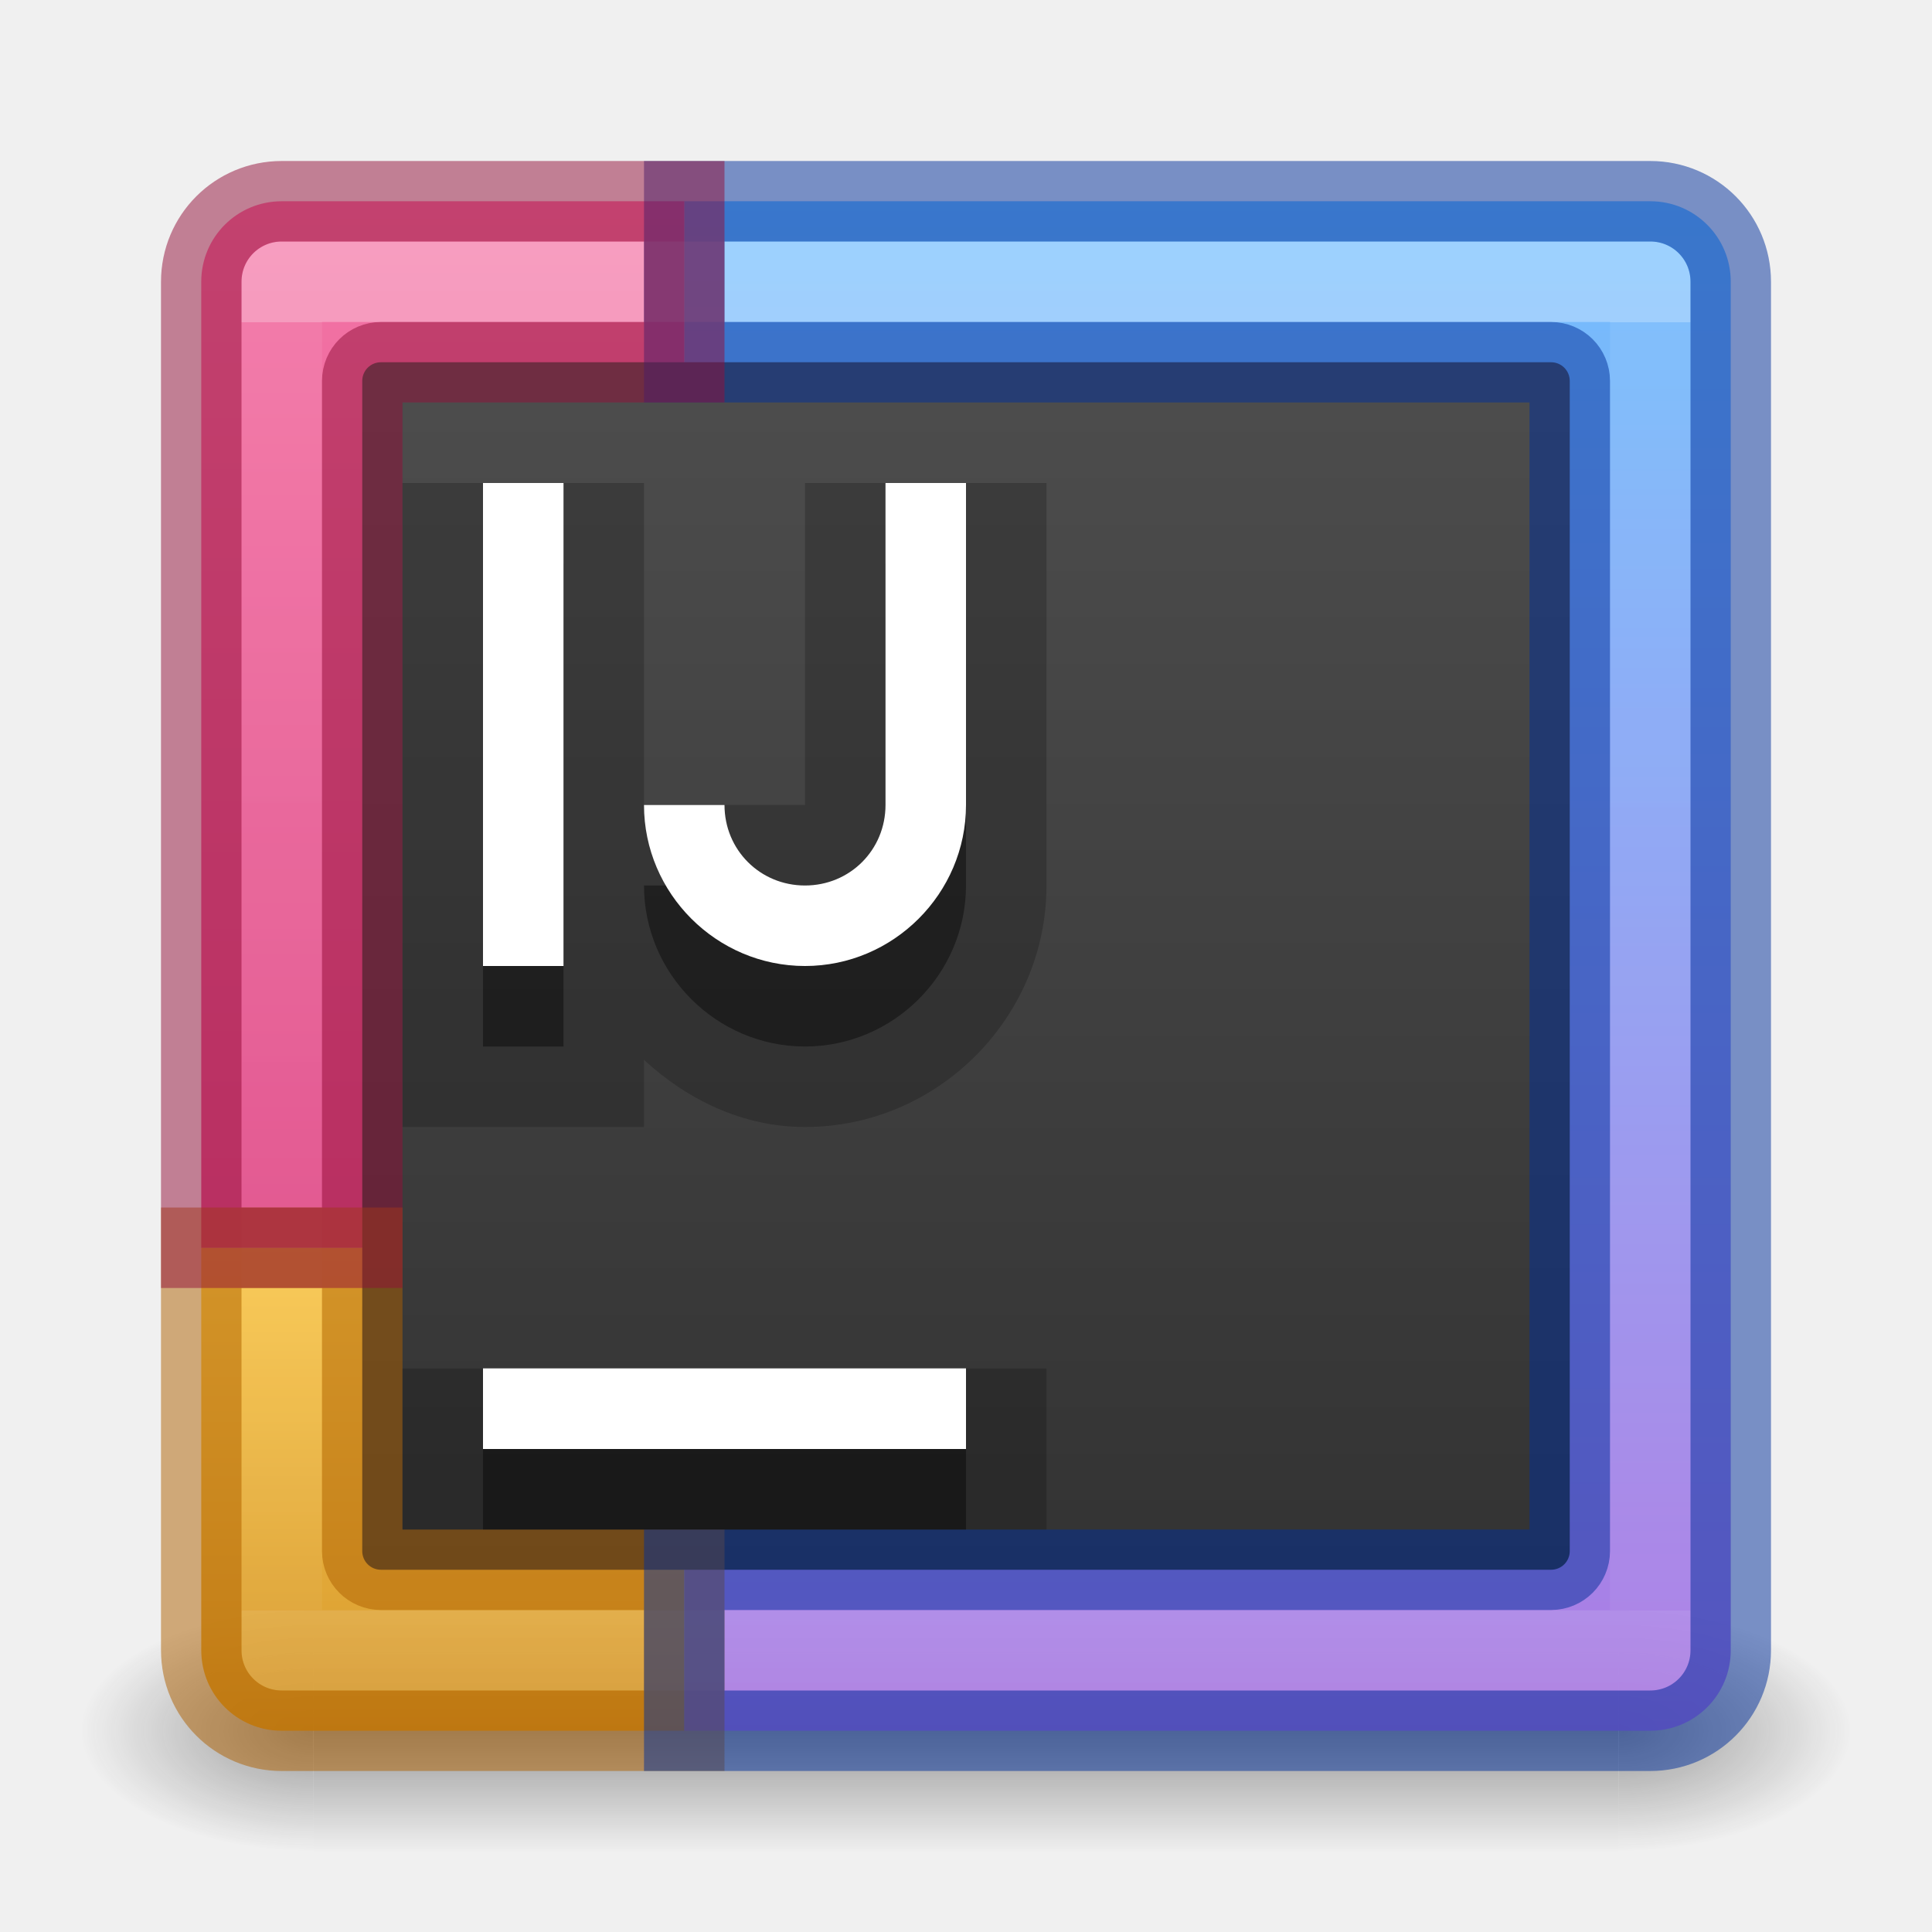
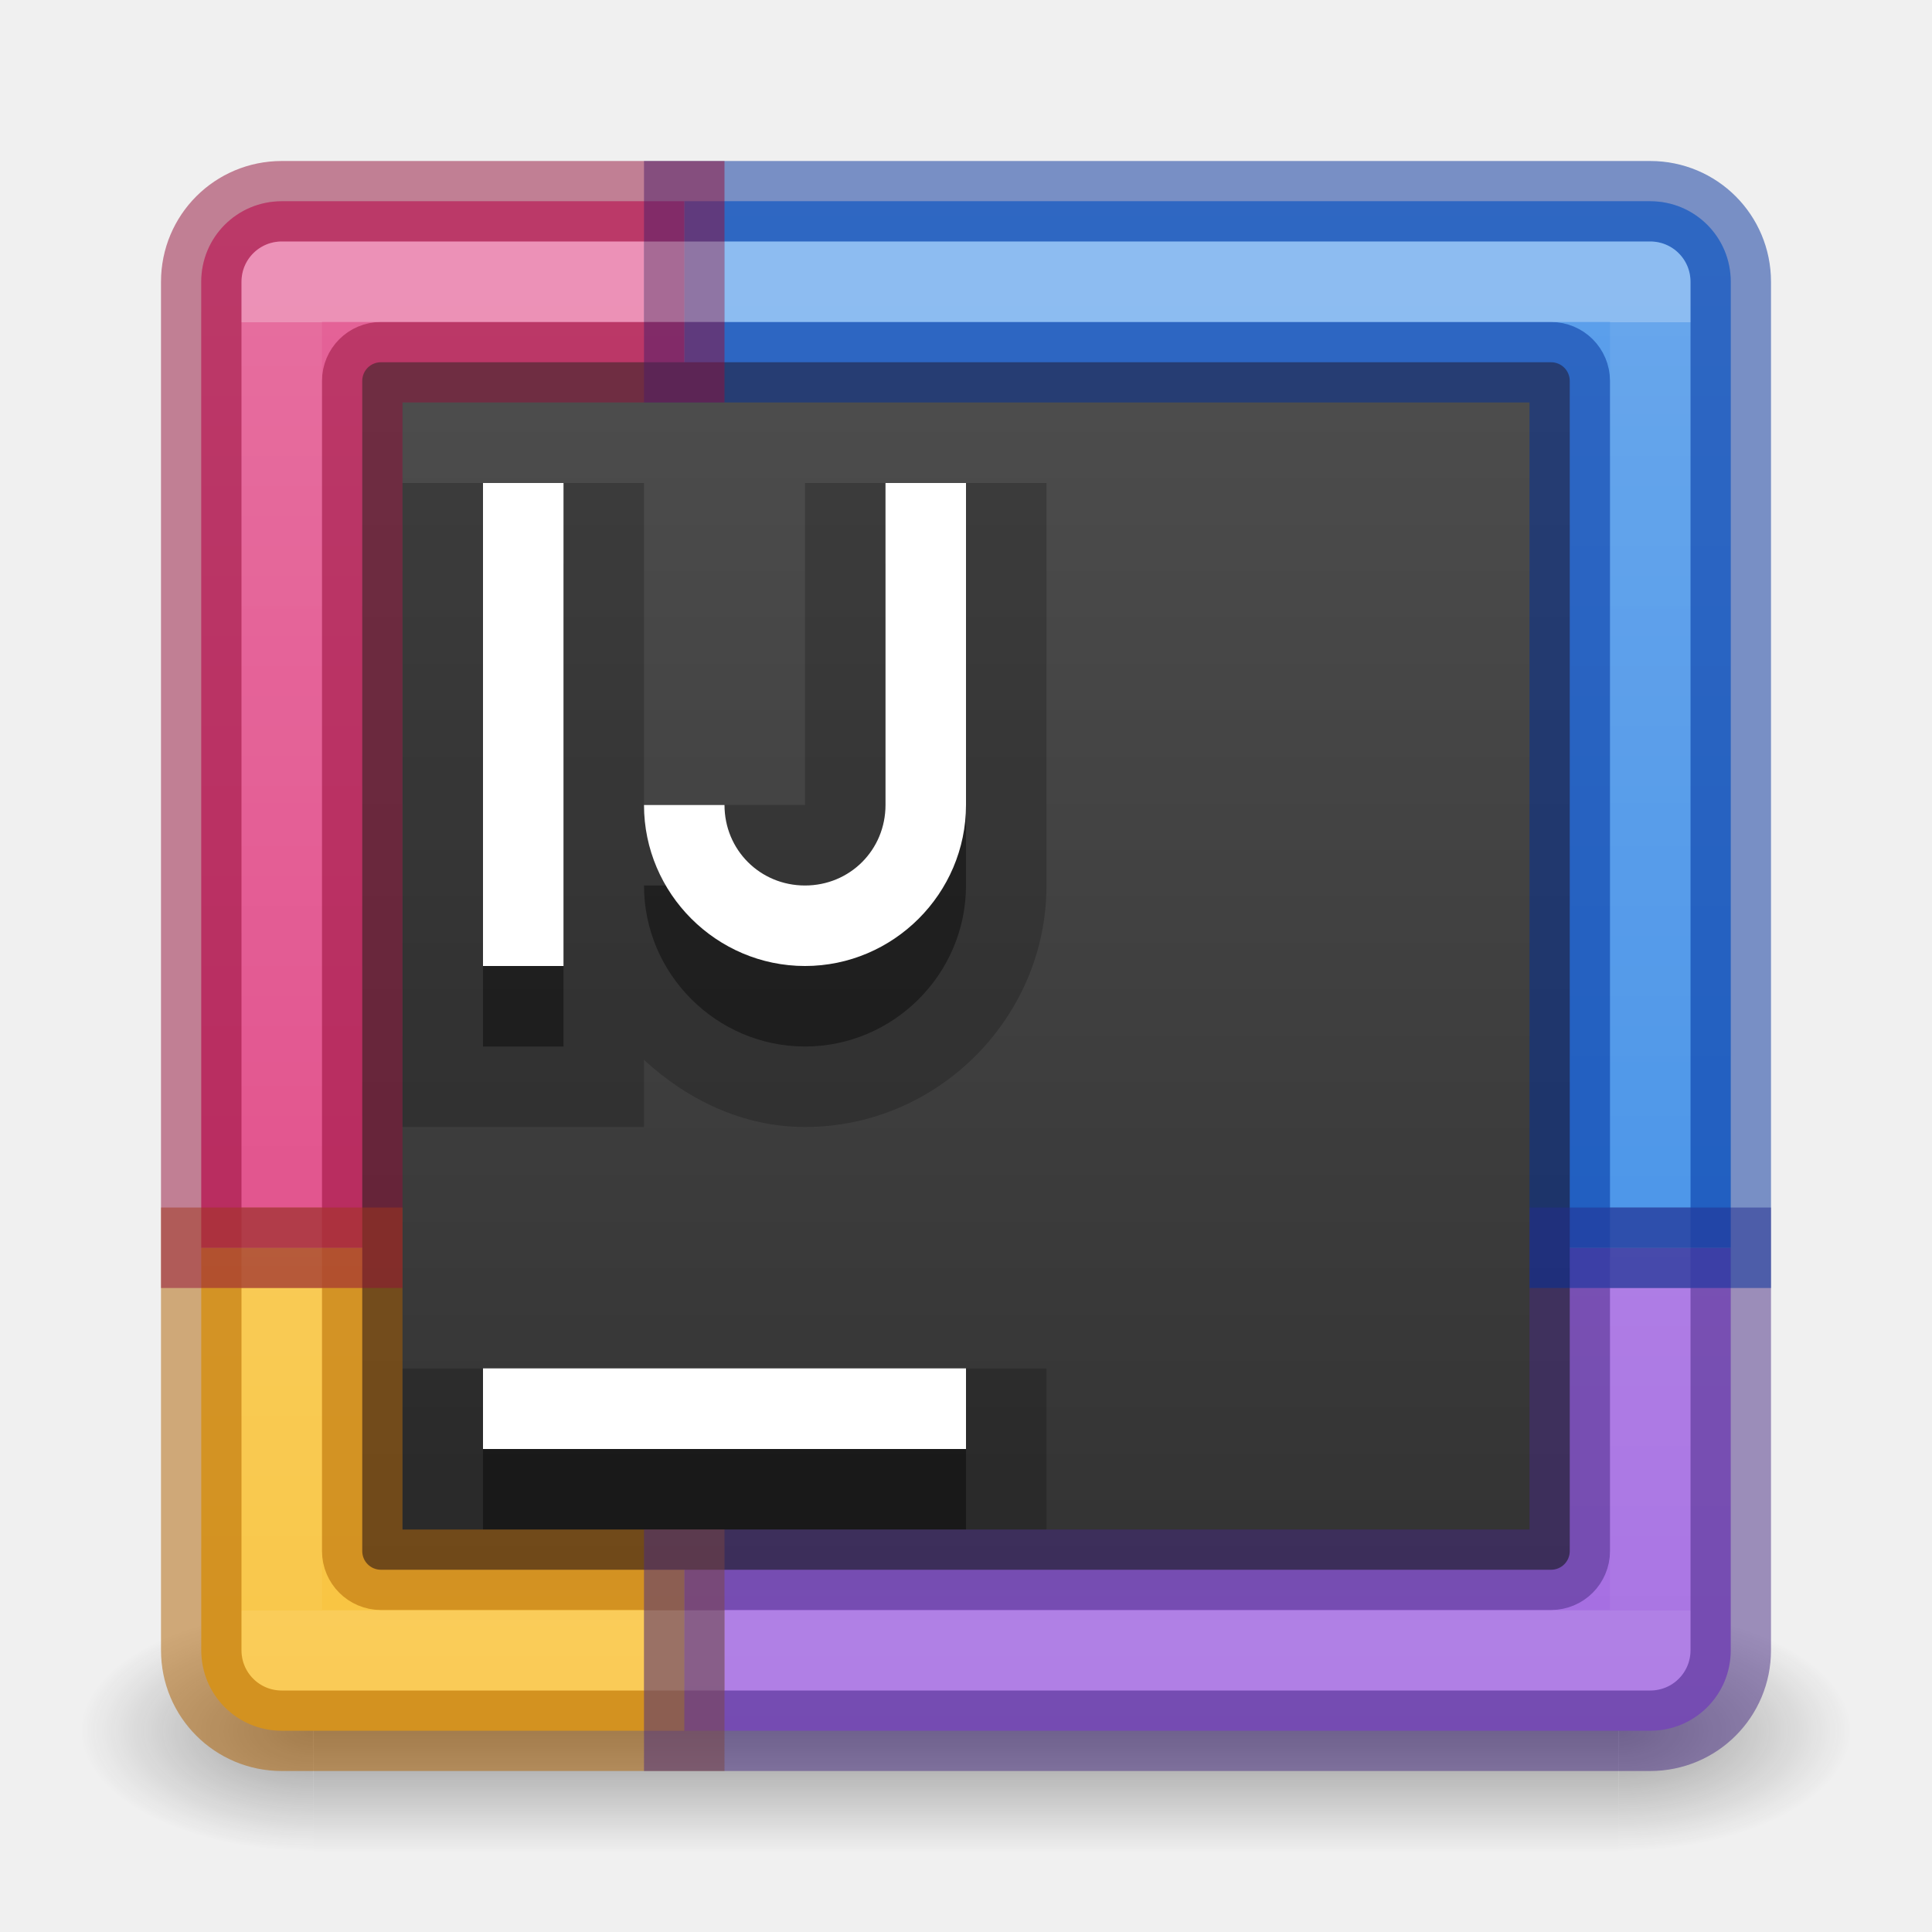
<svg xmlns="http://www.w3.org/2000/svg" xmlns:xlink="http://www.w3.org/1999/xlink" version="1.1" width="24" height="24" id="svg3426">
  <defs id="defs3428">
    <radialGradient cx="4.993" cy="43.5" r="2.5" fx="4.993" fy="43.5" id="radialGradient3152" xlink:href="#linearGradient3688-166-749" gradientUnits="userSpaceOnUse" gradientTransform="matrix(2.003784,0,0,1.4,27.98813,-17.4)" />
    <linearGradient id="linearGradient3688-166-749">
      <stop id="stop2883" style="stop-color:#181818;stop-opacity:1" offset="0" />
      <stop id="stop2885" style="stop-color:#181818;stop-opacity:0" offset="1" />
    </linearGradient>
    <radialGradient cx="4.993" cy="43.5" r="2.5" fx="4.993" fy="43.5" id="radialGradient3154" xlink:href="#linearGradient3688-464-309" gradientUnits="userSpaceOnUse" gradientTransform="matrix(2.003784,0,0,1.4,-20.01187,-104.4)" />
    <linearGradient id="linearGradient3688-464-309">
      <stop id="stop2889" style="stop-color:#181818;stop-opacity:1" offset="0" />
      <stop id="stop2891" style="stop-color:#181818;stop-opacity:0" offset="1" />
    </linearGradient>
    <linearGradient x1="25.058" y1="47.028" x2="25.058" y2="39.999" id="linearGradient3156" xlink:href="#linearGradient3702-501-757" gradientUnits="userSpaceOnUse" />
    <linearGradient id="linearGradient3702-501-757">
      <stop id="stop2895" style="stop-color:#181818;stop-opacity:0" offset="0" />
      <stop id="stop2897" style="stop-color:#181818;stop-opacity:1" offset="0.5" />
      <stop id="stop2899" style="stop-color:#181818;stop-opacity:0" offset="1" />
    </linearGradient>
    <linearGradient id="linearGradient3924-64">
      <stop id="stop3926-3-6" style="stop-color:#ffffff;stop-opacity:1" offset="0" />
      <stop id="stop3928-0" style="stop-color:#ffffff;stop-opacity:0.235" offset="0" />
      <stop id="stop3930-3-59" style="stop-color:#ffffff;stop-opacity:0.157" offset="1" />
      <stop id="stop3932-0" style="stop-color:#ffffff;stop-opacity:0.392" offset="1" />
    </linearGradient>
    <linearGradient y2="41.414" x2="24" y1="6.591" x1="24" gradientTransform="matrix(0.4594595,0,0,0.4594595,0.9729686,0.9730037)" gradientUnits="userSpaceOnUse" id="linearGradient3101" xlink:href="#linearGradient3924-64" />
    <linearGradient id="linearGradient2867-449-88-871-390-598-476-591-434-148-57-177-8-3-3-6-4-8-8-8-5-7-8">
      <stop offset="0" style="stop-color:#404648;stop-opacity:1" id="stop3750-1-0-7-6-6-1-3-9-3-9-2" />
      <stop offset="1" style="stop-color:#0c1011;stop-opacity:1" id="stop3754-1-8-5-2-7-6-7-1-9-1-0" />
    </linearGradient>
    <radialGradient gradientTransform="matrix(0,2.892888,-3.551543,0,47.76797,-26.60903)" gradientUnits="userSpaceOnUse" xlink:href="#linearGradient890" id="radialGradient3988-3-3" fy="9.957" fx="6.953" r="12.672" cy="9.957" cx="6.953" />
    <linearGradient gradientTransform="matrix(0.5,0,0,0.5,-61.55004,-15.02985)" gradientUnits="userSpaceOnUse" xlink:href="#linearGradient4187" id="linearGradient3153" y2="41.891" x2="24" y1="6.111" x1="24" />
    <linearGradient id="linearGradient4187">
      <stop offset="0" style="stop-color:#ffffff;stop-opacity:1" id="stop4189" />
      <stop offset="0.021" style="stop-color:#ffffff;stop-opacity:0.235" id="stop4191" />
      <stop offset="0.977" style="stop-color:#ffffff;stop-opacity:0.157" id="stop4193" />
      <stop offset="1" style="stop-color:#ffffff;stop-opacity:0.392" id="stop4195" />
    </linearGradient>
    <linearGradient id="linearGradient890">
      <stop style="stop-color:#6a9bed;stop-opacity:1" offset="0" id="stop886" />
      <stop id="stop894" offset="0.283" style="stop-color:#b074de;stop-opacity:1" />
      <stop style="stop-color:#fe688a;stop-opacity:1" offset="0.679" id="stop896-3" />
      <stop style="stop-color:#fda461;stop-opacity:1" offset="1" id="stop888" />
    </linearGradient>
    <radialGradient gradientTransform="matrix(2.003784,0,0,1.4,27.98813,-17.4)" gradientUnits="userSpaceOnUse" xlink:href="#linearGradient3688-166-749" id="radialGradient3013-896" fy="43.5" fx="4.993" r="2.5" cy="43.5" cx="4.993" />
    <radialGradient gradientTransform="matrix(2.003784,0,0,1.4,-20.01187,-104.4)" gradientUnits="userSpaceOnUse" xlink:href="#linearGradient3688-166-749" id="radialGradient3015-826" fy="43.5" fx="4.993" r="2.5" cy="43.5" cx="4.993" />
    <linearGradient id="idea-c" x1="65.306" x2="43.935" y1="47.08" y2="15.164" gradientTransform="scale(0.8027793,1.245672)" gradientUnits="userSpaceOnUse">
      <stop offset="0%" stop-color="#2773E7" id="stop8" style="stop-color:#64baff;stop-opacity:1" />
      <stop offset="100%" stop-color="#9039D0" id="stop10" style="stop-color:#a56de2;stop-opacity:1" />
    </linearGradient>
    <linearGradient id="linearGradient924">
      <stop id="stop920" style="stop-color:#4d4d4d;stop-opacity:1" offset="0" />
      <stop id="stop922" style="stop-color:#333333;stop-opacity:1" offset="1" />
    </linearGradient>
    <linearGradient x1="24" y1="6.24" x2="24" y2="41.76" id="linearGradient3174" xlink:href="#linearGradient4281" gradientUnits="userSpaceOnUse" gradientTransform="matrix(0.6756757,0,0,0.6756757,-5.216217,-45.21621)" />
    <linearGradient id="linearGradient4281">
      <stop offset="0" style="stop-color:#ffffff;stop-opacity:1" id="stop4283" />
      <stop offset="0.026" style="stop-color:#ffffff;stop-opacity:0.235" id="stop4285" />
      <stop offset="0.958" style="stop-color:#ffffff;stop-opacity:0.157" id="stop4287" />
      <stop offset="1" style="stop-color:#ffffff;stop-opacity:0.392" id="stop4289" />
    </linearGradient>
    <linearGradient y2="41.414" x2="24" y1="6.591" x1="24" gradientTransform="matrix(0.4594595,0,0,0.4594595,-31.05234,-3.676983)" gradientUnits="userSpaceOnUse" id="linearGradient3101-4" xlink:href="#linearGradient3924-64" />
    <linearGradient y2="41.414" x2="24" y1="6.591" x1="24" gradientTransform="matrix(0.4594595,0,0,0.4594595,27.97297,-0.0269963)" gradientUnits="userSpaceOnUse" id="linearGradient3101-2" xlink:href="#linearGradient3924-64" />
    <radialGradient cx="4.993" cy="43.5" r="2.5" fx="4.993" fy="43.5" id="radialGradient3152-5" xlink:href="#linearGradient3688-166-749" gradientUnits="userSpaceOnUse" gradientTransform="matrix(2.003784,0,0,1.4,27.98813,-17.4)" />
    <radialGradient cx="4.993" cy="43.5" r="2.5" fx="4.993" fy="43.5" id="radialGradient3154-6" xlink:href="#linearGradient3688-166-749" gradientUnits="userSpaceOnUse" gradientTransform="matrix(2.003784,0,0,1.4,-20.01187,-104.4)" />
-     <linearGradient xlink:href="#linearGradient1288" id="linearGradient1168" gradientUnits="userSpaceOnUse" gradientTransform="matrix(-1,0,0,1,24,-2.684e-5)" x1="18.5" y1="15.5" x2="18.5" y2="21.5" />
-     <linearGradient id="linearGradient1288">
-       <stop style="stop-color:#f9c440;stop-opacity:1" offset="0" id="stop1284" />
-       <stop style="stop-color:#d48e15;stop-opacity:1" offset="1" id="stop1286" />
+     <linearGradient y2="41.414" x2="24" y1="6.591" x1="24" gradientTransform="matrix(0.4594595,0,0,0.4594595,0.9729696,0.9729768)" gradientUnits="userSpaceOnUse" id="linearGradient3101-47" xlink:href="#linearGradient3924-64" />
+     <linearGradient xlink:href="#linearGradient924" id="linearGradient1161" x1="5" y1="12" x2="19" y2="12" gradientUnits="userSpaceOnUse" gradientTransform="matrix(0,1.071428,-1.071428,0,24.85717,-0.8571128)" />
+     <linearGradient y2="41.414" x2="24" y1="6.591" x1="24" gradientTransform="matrix(0.4594595,0,0,0.4594595,24.97297,4.973004)" gradientUnits="userSpaceOnUse" id="linearGradient3101-47-0" xlink:href="#linearGradient3924-64" />
+     <linearGradient id="paint0_linear" x1="127.844" y1="0.66" x2="127.844" y2="255.34" gradientUnits="userSpaceOnUse" gradientTransform="matrix(0.1616951,0,0,0.2294038,61.55499,-7.960884)">
+       <stop stop-color="white" id="stop51" />
+       <stop offset="1" stop-color="white" stop-opacity="0" id="stop53" />
    </linearGradient>
-     <linearGradient xlink:href="#idea-c" id="linearGradient1174" gradientUnits="userSpaceOnUse" gradientTransform="matrix(-1,0,0,1,24,-2.684e-5)" x1="8.5" y1="2.5" x2="8.5" y2="21.5" />
-     <linearGradient xlink:href="#linearGradient1268-6-1-8" id="linearGradient1170" gradientUnits="userSpaceOnUse" gradientTransform="matrix(-1,0,0,1,24,-2.684e-5)" x1="18.5" y1="2.5" x2="18.5" y2="15.5" />
-     <linearGradient id="linearGradient1268-6-1-8">
-       <stop style="stop-color:#f4679d;stop-opacity:1" offset="0" id="stop1295" />
-       <stop style="stop-color:#de3e80;stop-opacity:1" offset="1" id="stop1297" />
-     </linearGradient>
-     <linearGradient y2="41.414" x2="24" y1="6.591" x1="24" gradientTransform="matrix(0.4594595,0,0,0.4594595,0.9729686,0.9730037)" gradientUnits="userSpaceOnUse" id="linearGradient3101-47" xlink:href="#linearGradient3924-64" />
-     <linearGradient xlink:href="#linearGradient924" id="linearGradient1161" x1="5" y1="12" x2="19" y2="12" gradientUnits="userSpaceOnUse" gradientTransform="matrix(0,1.071428,-1.071428,0,24.85717,-0.8571128)" />
+     <linearGradient xlink:href="#paint0_linear" id="linearGradient1079" x1="-29" y1="15.5" x2="-10" y2="15.5" gradientUnits="userSpaceOnUse" gradientTransform="rotate(90,-2,29.5)" />
  </defs>
  <g style="display:inline" id="g2036" transform="matrix(0.55,0,0,0.3333336,-1.200001,7.33331)">
    <g style="opacity:0.4" id="g3712" transform="matrix(1.052632,0,0,1.285713,-1.263158,-13.42854)">
      <rect style="fill:url(#radialGradient3152-5);fill-opacity:1;stroke:none" id="rect2801" y="40" x="38" height="7" width="5" />
      <rect style="fill:url(#radialGradient3154-6);fill-opacity:1;stroke:none" id="rect3696" transform="scale(-1)" y="-47" x="-10" height="7" width="5" />
      <rect style="fill:url(#linearGradient3156);fill-opacity:1;stroke:none" id="rect3700" y="40" x="10" height="7" width="28" />
    </g>
  </g>
-   <path id="rect5505-21-6-8" style="color:#000000;clip-rule:nonzero;display:inline;overflow:visible;visibility:visible;opacity:0.9;isolation:auto;mix-blend-mode:normal;color-interpolation:sRGB;color-interpolation-filters:linearRGB;solid-color:#000000;solid-opacity:1;fill:url(#linearGradient1168);fill-opacity:1;fill-rule:nonzero;stroke:none;stroke-width:1;stroke-linecap:butt;stroke-linejoin:miter;stroke-miterlimit:4;stroke-dasharray:none;stroke-dashoffset:0;stroke-opacity:1;marker:none;color-rendering:auto;image-rendering:auto;shape-rendering:auto;text-rendering:auto;enable-background:accumulate" d="m 8.5,15.5 h -6 v 5 c 0,0.554 0.446,1 1,1 h 5 z" />
-   <path id="path1165" style="color:#000000;clip-rule:nonzero;display:inline;overflow:visible;visibility:visible;opacity:0.9;isolation:auto;mix-blend-mode:normal;color-interpolation:sRGB;color-interpolation-filters:linearRGB;solid-color:#000000;solid-opacity:1;fill:url(#linearGradient1174);fill-opacity:1;fill-rule:nonzero;stroke:none;stroke-width:1;stroke-linecap:butt;stroke-linejoin:miter;stroke-miterlimit:4;stroke-dasharray:none;stroke-dashoffset:0;stroke-opacity:1;marker:none;color-rendering:auto;image-rendering:auto;shape-rendering:auto;text-rendering:auto;enable-background:accumulate" d="m 8.5,2.5 v 13 6 h 12 c 0.554,0 1,-0.446 1,-1 v -5 -12 c 0,-0.554 -0.446,-1 -1,-1 z" />
-   <path id="path1163" style="color:#000000;clip-rule:nonzero;display:inline;overflow:visible;visibility:visible;opacity:0.9;isolation:auto;mix-blend-mode:normal;color-interpolation:sRGB;color-interpolation-filters:linearRGB;solid-color:#000000;solid-opacity:1;fill:url(#linearGradient1170);fill-opacity:1;fill-rule:nonzero;stroke:none;stroke-width:1;stroke-linecap:butt;stroke-linejoin:miter;stroke-miterlimit:4;stroke-dasharray:none;stroke-dashoffset:0;stroke-opacity:1;marker:none;color-rendering:auto;image-rendering:auto;shape-rendering:auto;text-rendering:auto;enable-background:accumulate" d="m 8.5,2.5 h -5 c -0.554,0 -1,0.446 -1,1 v 12 h 6 z" />
+   <path id="path1165-2-5" style="color:#000000;clip-rule:nonzero;display:inline;overflow:visible;visibility:visible;opacity:1;isolation:auto;mix-blend-mode:normal;color-interpolation:sRGB;color-interpolation-filters:linearRGB;solid-color:#000000;solid-opacity:1;fill:#a56de2;fill-opacity:1;fill-rule:nonzero;stroke:none;stroke-width:1;stroke-linecap:butt;stroke-linejoin:miter;stroke-miterlimit:4;stroke-dasharray:none;stroke-dashoffset:0;stroke-opacity:1;marker:none;color-rendering:auto;image-rendering:auto;shape-rendering:auto;text-rendering:auto;enable-background:accumulate" d="m 21.5,15.5 h -13 v 6 h 12 c 0.554,0 1,-0.446 1,-1 z" />
+   <path id="path1009-9" style="color:#000000;clip-rule:nonzero;display:inline;overflow:visible;visibility:visible;opacity:1;isolation:auto;mix-blend-mode:normal;color-interpolation:sRGB;color-interpolation-filters:linearRGB;solid-color:#000000;solid-opacity:1;fill:#3689e6;fill-opacity:1;fill-rule:nonzero;stroke:none;stroke-width:1;stroke-linecap:butt;stroke-linejoin:miter;stroke-miterlimit:4;stroke-dasharray:none;stroke-dashoffset:0;stroke-opacity:1;marker:none;color-rendering:auto;image-rendering:auto;shape-rendering:auto;text-rendering:auto;enable-background:accumulate" d="m 8.5,2.5 v 13 h 13 v -12 c 0,-0.554 -0.446,-1 -1,-1 z" />
+   <path id="rect5505-21-6-8" style="color:#000000;clip-rule:nonzero;display:inline;overflow:visible;visibility:visible;opacity:1;isolation:auto;mix-blend-mode:normal;color-interpolation:sRGB;color-interpolation-filters:linearRGB;solid-color:#000000;solid-opacity:1;fill:#f9c440;fill-opacity:1;fill-rule:nonzero;stroke:none;stroke-width:1;stroke-linecap:butt;stroke-linejoin:miter;stroke-miterlimit:4;stroke-dasharray:none;stroke-dashoffset:0;stroke-opacity:1;marker:none;color-rendering:auto;image-rendering:auto;shape-rendering:auto;text-rendering:auto;enable-background:accumulate" d="m 8.5,15.5 h -6 v 5 c 0,0.554 0.446,1 1,1 h 5 z" />
+   <path id="path1163" style="color:#000000;clip-rule:nonzero;display:inline;overflow:visible;visibility:visible;opacity:1;isolation:auto;mix-blend-mode:normal;color-interpolation:sRGB;color-interpolation-filters:linearRGB;solid-color:#000000;solid-opacity:1;fill:#de3e80;fill-opacity:1;fill-rule:nonzero;stroke:none;stroke-width:1;stroke-linecap:butt;stroke-linejoin:miter;stroke-miterlimit:4;stroke-dasharray:none;stroke-dashoffset:0;stroke-opacity:1;marker:none;color-rendering:auto;image-rendering:auto;shape-rendering:auto;text-rendering:auto;enable-background:accumulate" d="m 8.5,2.5 h -5 c -0.554,0 -1,0.446 -1,1 v 12 h 6 z" />
+   <path id="path1165-2-5-2" style="color:#000000;clip-rule:nonzero;display:inline;overflow:visible;visibility:visible;opacity:0.2;isolation:auto;mix-blend-mode:normal;color-interpolation:sRGB;color-interpolation-filters:linearRGB;solid-color:#000000;solid-opacity:1;fill:url(#linearGradient1079);fill-opacity:1;fill-rule:nonzero;stroke:none;stroke-width:1;stroke-linecap:butt;stroke-linejoin:miter;stroke-miterlimit:4;stroke-dasharray:none;stroke-dashoffset:0;stroke-opacity:1;marker:none;color-rendering:auto;image-rendering:auto;shape-rendering:auto;text-rendering:auto;enable-background:accumulate" d="m 21.5,3.5 c 0,-0.554 -0.446,-1 -1,-1 h -12 -5 c -0.554,0 -1,0.446 -1,1 v 5 12 c 0,0.554 0.446,1 1,1 h 5 H 20.5 c 0.554,0 1,-0.446 1,-1 v -12 z" />
  <path id="rect4335-2" d="m 19.5,4.732 c 0,-0.128 -0.103,-0.232 -0.232,-0.232 H 4.732 c -0.128,0 -0.232,0.103 -0.232,0.232 V 19.268 c 0,0.128 0.103,0.232 0.232,0.232 H 19.268 c 0.128,0 0.232,-0.103 0.232,-0.232 z" style="color:#000000;fill:url(#linearGradient1161);fill-opacity:1;stroke-width:0.438" />
-   <rect width="17" height="17" x="3.5" y="3.5" id="rect6741-9-5" style="opacity:0.3;fill:none;stroke:url(#linearGradient3101-47);stroke-width:1;stroke-linecap:round;stroke-linejoin:round;stroke-miterlimit:4;stroke-dasharray:none;stroke-dashoffset:0;stroke-opacity:1" />
-   <path id="rect5505-21-6-8-2" style="color:#000000;clip-rule:nonzero;display:inline;overflow:visible;visibility:visible;opacity:0.5;isolation:auto;mix-blend-mode:normal;color-interpolation:sRGB;color-interpolation-filters:linearRGB;solid-color:#000000;solid-opacity:1;fill:none;fill-opacity:1;fill-rule:nonzero;stroke:#ad5f00;stroke-width:1;stroke-linecap:butt;stroke-linejoin:miter;stroke-miterlimit:4;stroke-dasharray:none;stroke-dashoffset:0;stroke-opacity:1;marker:none;color-rendering:auto;image-rendering:auto;shape-rendering:auto;text-rendering:auto;enable-background:accumulate" d="m 2.5,15.5 v 5 c 0,0.554 0.446,1 1,1 h 5 v -2 H 4.732 C 4.604,19.5 4.5,19.396 4.5,19.268 V 15.5 Z" />
-   <path id="path1165-6" style="color:#000000;clip-rule:nonzero;display:inline;overflow:visible;visibility:visible;opacity:0.5;isolation:auto;mix-blend-mode:normal;color-interpolation:sRGB;color-interpolation-filters:linearRGB;solid-color:#000000;solid-opacity:1;fill:none;fill-opacity:1;fill-rule:nonzero;stroke:#002e99;stroke-width:1;stroke-linecap:butt;stroke-linejoin:miter;stroke-miterlimit:4;stroke-dasharray:none;stroke-dashoffset:0;stroke-opacity:1;marker:none;color-rendering:auto;image-rendering:auto;shape-rendering:auto;text-rendering:auto;enable-background:accumulate" d="m 8.5,2.5 v 2 H 19.268 C 19.396,4.5 19.5,4.604 19.5,4.732 V 19.268 C 19.5,19.396 19.396,19.5 19.268,19.5 H 8.5 v 2 h 12 c 0.554,0 1,-0.446 1,-1 v -5 -12 c 0,-0.554 -0.446,-1 -1,-1 z" />
  <path style="opacity:1;fill:#ffffff;fill-opacity:1;stroke:none;stroke-width:2;stroke-linecap:square;stroke-linejoin:round;stroke-opacity:1" d="M 12,17 H 6 v 1 h 6 z" id="path913" />
-   <path id="path1163-1" style="color:#000000;clip-rule:nonzero;display:inline;overflow:visible;visibility:visible;opacity:0.5;isolation:auto;mix-blend-mode:normal;color-interpolation:sRGB;color-interpolation-filters:linearRGB;solid-color:#000000;solid-opacity:1;fill:none;fill-opacity:1;fill-rule:nonzero;stroke:#910e38;stroke-width:1;stroke-linecap:butt;stroke-linejoin:miter;stroke-miterlimit:4;stroke-dasharray:none;stroke-dashoffset:0;stroke-opacity:1;marker:none;color-rendering:auto;image-rendering:auto;shape-rendering:auto;text-rendering:auto;enable-background:accumulate" d="m 3.5,2.5 c -0.554,0 -1,0.446 -1,1 v 12 h 2 V 4.732 C 4.5,4.604 4.604,4.5 4.732,4.5 H 8.5 v -2 z" />
  <path style="color:#000000;font-style:normal;font-variant:normal;font-weight:normal;font-stretch:normal;font-size:medium;line-height:normal;font-family:sans-serif;font-variant-ligatures:normal;font-variant-position:normal;font-variant-caps:normal;font-variant-numeric:normal;font-variant-alternates:normal;font-variant-east-asian:normal;font-feature-settings:normal;font-variation-settings:normal;text-indent:0;text-align:start;text-decoration:none;text-decoration-line:none;text-decoration-style:solid;text-decoration-color:#000000;letter-spacing:normal;word-spacing:normal;text-transform:none;writing-mode:lr-tb;direction:ltr;text-orientation:mixed;dominant-baseline:auto;baseline-shift:baseline;text-anchor:start;white-space:normal;shape-padding:0;shape-margin:0;inline-size:0;clip-rule:nonzero;display:inline;overflow:visible;visibility:visible;opacity:0.2;isolation:auto;mix-blend-mode:normal;color-interpolation:sRGB;color-interpolation-filters:linearRGB;solid-color:#000000;solid-opacity:1;vector-effect:none;fill:#000000;fill-opacity:1;fill-rule:nonzero;stroke:none;stroke-width:2;stroke-linecap:square;stroke-linejoin:miter;stroke-miterlimit:4;stroke-dasharray:none;stroke-dashoffset:0;stroke-opacity:1;color-rendering:auto;image-rendering:auto;shape-rendering:auto;text-rendering:auto;enable-background:accumulate;stop-color:#000000;stop-opacity:1" d="m 5,6 v 1 7 H 8 V 13.166 C 8.535,13.658 9.223,14 10,14 c 1.646,0 3,-1.354 3,-3 V 6 h -3 v 1 3 H 8 V 6 Z m 0,11 v 1 1 h 8 v -2 z" id="path933" />
  <path id="path913-3-6" style="opacity:0.4;fill:#000000;fill-opacity:1;stroke:none;stroke-width:2;stroke-linecap:square;stroke-linejoin:round;stroke-opacity:1" d="m 6,7 v 6 H 7 V 7 Z m 5,0 v 4 c 0,0.558 -0.442,1 -1,1 C 9.442,12 9,11.558 9,11 H 8 c 0,1.099 0.901,2 2,2 1.099,0 2,-0.901 2,-2 V 7 Z M 6,18 v 1 h 6 v -1 z" />
  <path id="path913-3" style="opacity:1;fill:#ffffff;fill-opacity:1;stroke:none;stroke-width:2;stroke-linecap:square;stroke-linejoin:round;stroke-opacity:1" d="m 6,6 v 6 H 7 V 6 Z m 5,0 v 4 c 0,0.558 -0.442,1 -1,1 C 9.442,11 9,10.558 9,10 H 8 c 0,1.099 0.901,2 2,2 1.099,0 2,-0.901 2,-2 V 6 Z M 6,17 v 1 h 6 v -1 z" />
+   <path id="rect5505-21-6-8-2" style="color:#000000;clip-rule:nonzero;display:inline;overflow:visible;visibility:visible;opacity:0.5;isolation:auto;mix-blend-mode:normal;color-interpolation:sRGB;color-interpolation-filters:linearRGB;solid-color:#000000;solid-opacity:1;fill:none;fill-opacity:1;fill-rule:nonzero;stroke:#ad5f00;stroke-width:1;stroke-linecap:butt;stroke-linejoin:miter;stroke-miterlimit:4;stroke-dasharray:none;stroke-dashoffset:0;stroke-opacity:1;marker:none;color-rendering:auto;image-rendering:auto;shape-rendering:auto;text-rendering:auto;enable-background:accumulate" d="m 2.5,15.5 v 5 c 0,0.554 0.446,1 1,1 h 5 v -2 H 4.732 C 4.604,19.5 4.5,19.396 4.5,19.268 V 15.5 Z" />
+   <path id="path1165-2" style="color:#000000;clip-rule:nonzero;display:inline;overflow:visible;visibility:visible;opacity:0.5;isolation:auto;mix-blend-mode:normal;color-interpolation:sRGB;color-interpolation-filters:linearRGB;solid-color:#000000;solid-opacity:1;fill:none;fill-opacity:1;fill-rule:nonzero;stroke:#452981;stroke-width:1;stroke-linecap:butt;stroke-linejoin:miter;stroke-miterlimit:4;stroke-dasharray:none;stroke-dashoffset:0;stroke-opacity:1;marker:none;color-rendering:auto;image-rendering:auto;shape-rendering:auto;text-rendering:auto;enable-background:accumulate" d="m 19.5,15.5 v 3.768 C 19.5,19.396 19.396,19.5 19.268,19.5 H 8.5 v 2 h 12 c 0.554,0 1,-0.446 1,-1 v -5 z" />
+   <path id="path1009" style="color:#000000;clip-rule:nonzero;display:inline;overflow:visible;visibility:visible;opacity:0.5;isolation:auto;mix-blend-mode:normal;color-interpolation:sRGB;color-interpolation-filters:linearRGB;solid-color:#000000;solid-opacity:1;fill:none;fill-opacity:1;fill-rule:nonzero;stroke:#002e99;stroke-width:1;stroke-linecap:butt;stroke-linejoin:miter;stroke-miterlimit:4;stroke-dasharray:none;stroke-dashoffset:0;stroke-opacity:1;marker:none;color-rendering:auto;image-rendering:auto;shape-rendering:auto;text-rendering:auto;enable-background:accumulate" d="m 8.5,2.5 v 2 H 19.268 C 19.396,4.5 19.5,4.604 19.5,4.732 V 15.5 h 2 v -12 c 0,-0.554 -0.446,-1 -1,-1 z" />
+   <path id="path1163-1" style="color:#000000;clip-rule:nonzero;display:inline;overflow:visible;visibility:visible;opacity:0.5;isolation:auto;mix-blend-mode:normal;color-interpolation:sRGB;color-interpolation-filters:linearRGB;solid-color:#000000;solid-opacity:1;fill:none;fill-opacity:1;fill-rule:nonzero;stroke:#910e38;stroke-width:1;stroke-linecap:butt;stroke-linejoin:miter;stroke-miterlimit:4;stroke-dasharray:none;stroke-dashoffset:0;stroke-opacity:1;marker:none;color-rendering:auto;image-rendering:auto;shape-rendering:auto;text-rendering:auto;enable-background:accumulate" d="m 3.5,2.5 c -0.554,0 -1,0.446 -1,1 v 12 h 2 V 4.732 C 4.5,4.604 4.604,4.5 4.732,4.5 H 8.5 v -2 z" />
+   <rect width="17" height="17" x="3.5" y="3.5" id="rect6741-9-5" style="opacity:0.3;fill:none;stroke:url(#linearGradient3101-47);stroke-width:1;stroke-linecap:round;stroke-linejoin:round;stroke-miterlimit:4;stroke-dasharray:none;stroke-dashoffset:0;stroke-opacity:1" />
</svg>
